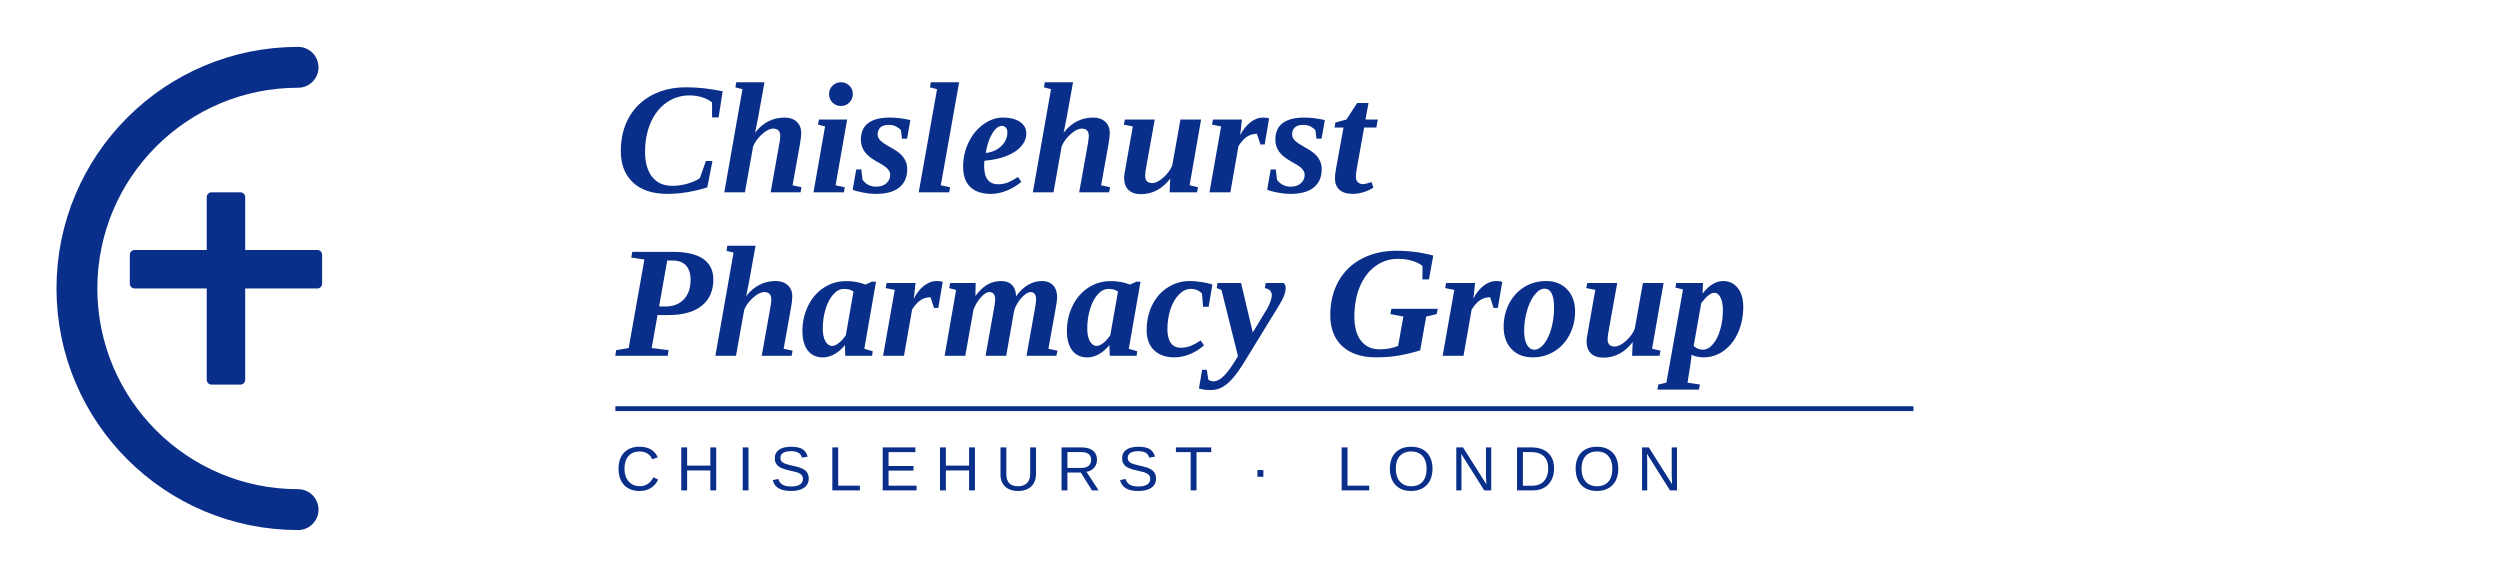
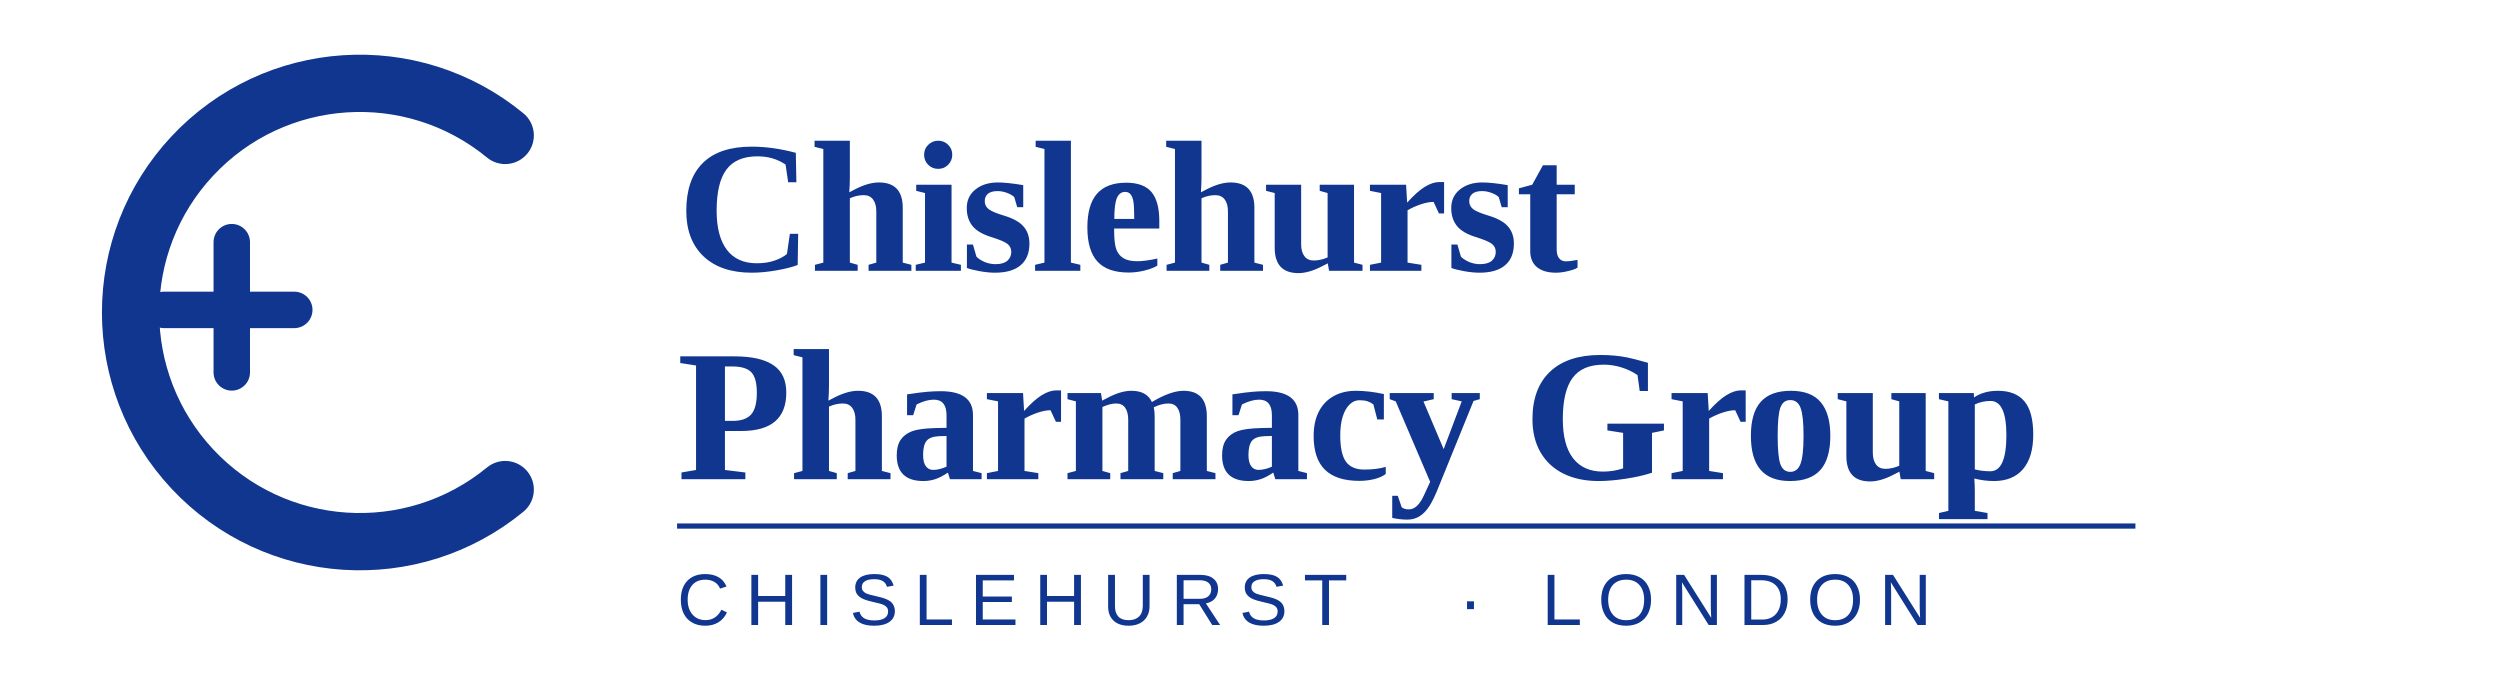
- <svg xmlns="http://www.w3.org/2000/svg" viewBox="0 0 520 120" fill="none">
-   <defs>
-     <style>
-       .logo-blue { fill: #0A2F8A; }
-       .logo-text-main { font-family: 'Georgia', 'Times New Roman', serif; font-weight: 700; font-style: italic; }
-       .logo-text-sub { font-family: 'Arial', 'Helvetica', sans-serif; font-weight: 400; letter-spacing: 0.25em; }
-     </style>
-   </defs>
-   <g transform="translate(10, 8)">
-     <path d="M 52,6 A 46,46 0 1,0 52,98" stroke="#0A2F8A" stroke-width="8.5" fill="none" stroke-linecap="round" />
-     <rect x="33" y="32" width="8" height="40" rx="1" class="logo-blue" />
-     <rect x="17" y="44" width="40" height="8" rx="1" class="logo-blue" />
-   </g>
-   <text x="128" y="40" class="logo-blue logo-text-main" font-size="33">Chislehurst</text>
-   <text x="128" y="74" class="logo-blue logo-text-main" font-size="33">Pharmacy Group</text>
-   <line x1="128" y1="85" x2="398" y2="85" stroke="#0A2F8A" stroke-width="1" />
-   <text x="128" y="102" class="logo-blue logo-text-sub" font-size="13">CHISLEHURST</text>
-   <text x="260" y="102" class="logo-blue logo-text-sub" font-size="13">·</text>
-   <text x="278" y="102" class="logo-blue logo-text-sub" font-size="13">LONDON</text>
+ <svg xmlns="http://www.w3.org/2000/svg" viewBox="0 0 480 130" width="480" height="130">
+   <path d="M 97 26 A 44 44 0 1 0 97 94" fill="none" stroke="#11368F" stroke-width="11" stroke-linecap="round" />
+   <rect x="28" y="56" width="32" height="7" rx="3.5" fill="#11368F" />
+   <rect x="41" y="43" width="7" height="32" rx="3.5" fill="#11368F" />
+   <text x="130" y="52" font-family="Georgia, 'Times New Roman', serif" font-size="36" font-weight="700" fill="#11368F" letter-spacing="-0.5">Chislehurst</text>
+   <text x="130" y="92" font-family="Georgia, 'Times New Roman', serif" font-size="36" font-weight="700" fill="#11368F" letter-spacing="-0.5">Pharmacy Group</text>
+   <line x1="130" y1="101" x2="410" y2="101" stroke="#11368F" stroke-width="1" />
+   <text x="130" y="120" font-family="Arial, Helvetica, sans-serif" font-size="14" font-weight="400" fill="#11368F" letter-spacing="3">CHISLEHURST</text>
+   <text x="280" y="120" font-family="Arial, Helvetica, sans-serif" font-size="14" font-weight="400" fill="#11368F">·</text>
+   <text x="296" y="120" font-family="Arial, Helvetica, sans-serif" font-size="14" font-weight="400" fill="#11368F" letter-spacing="3">LONDON</text>
</svg>
